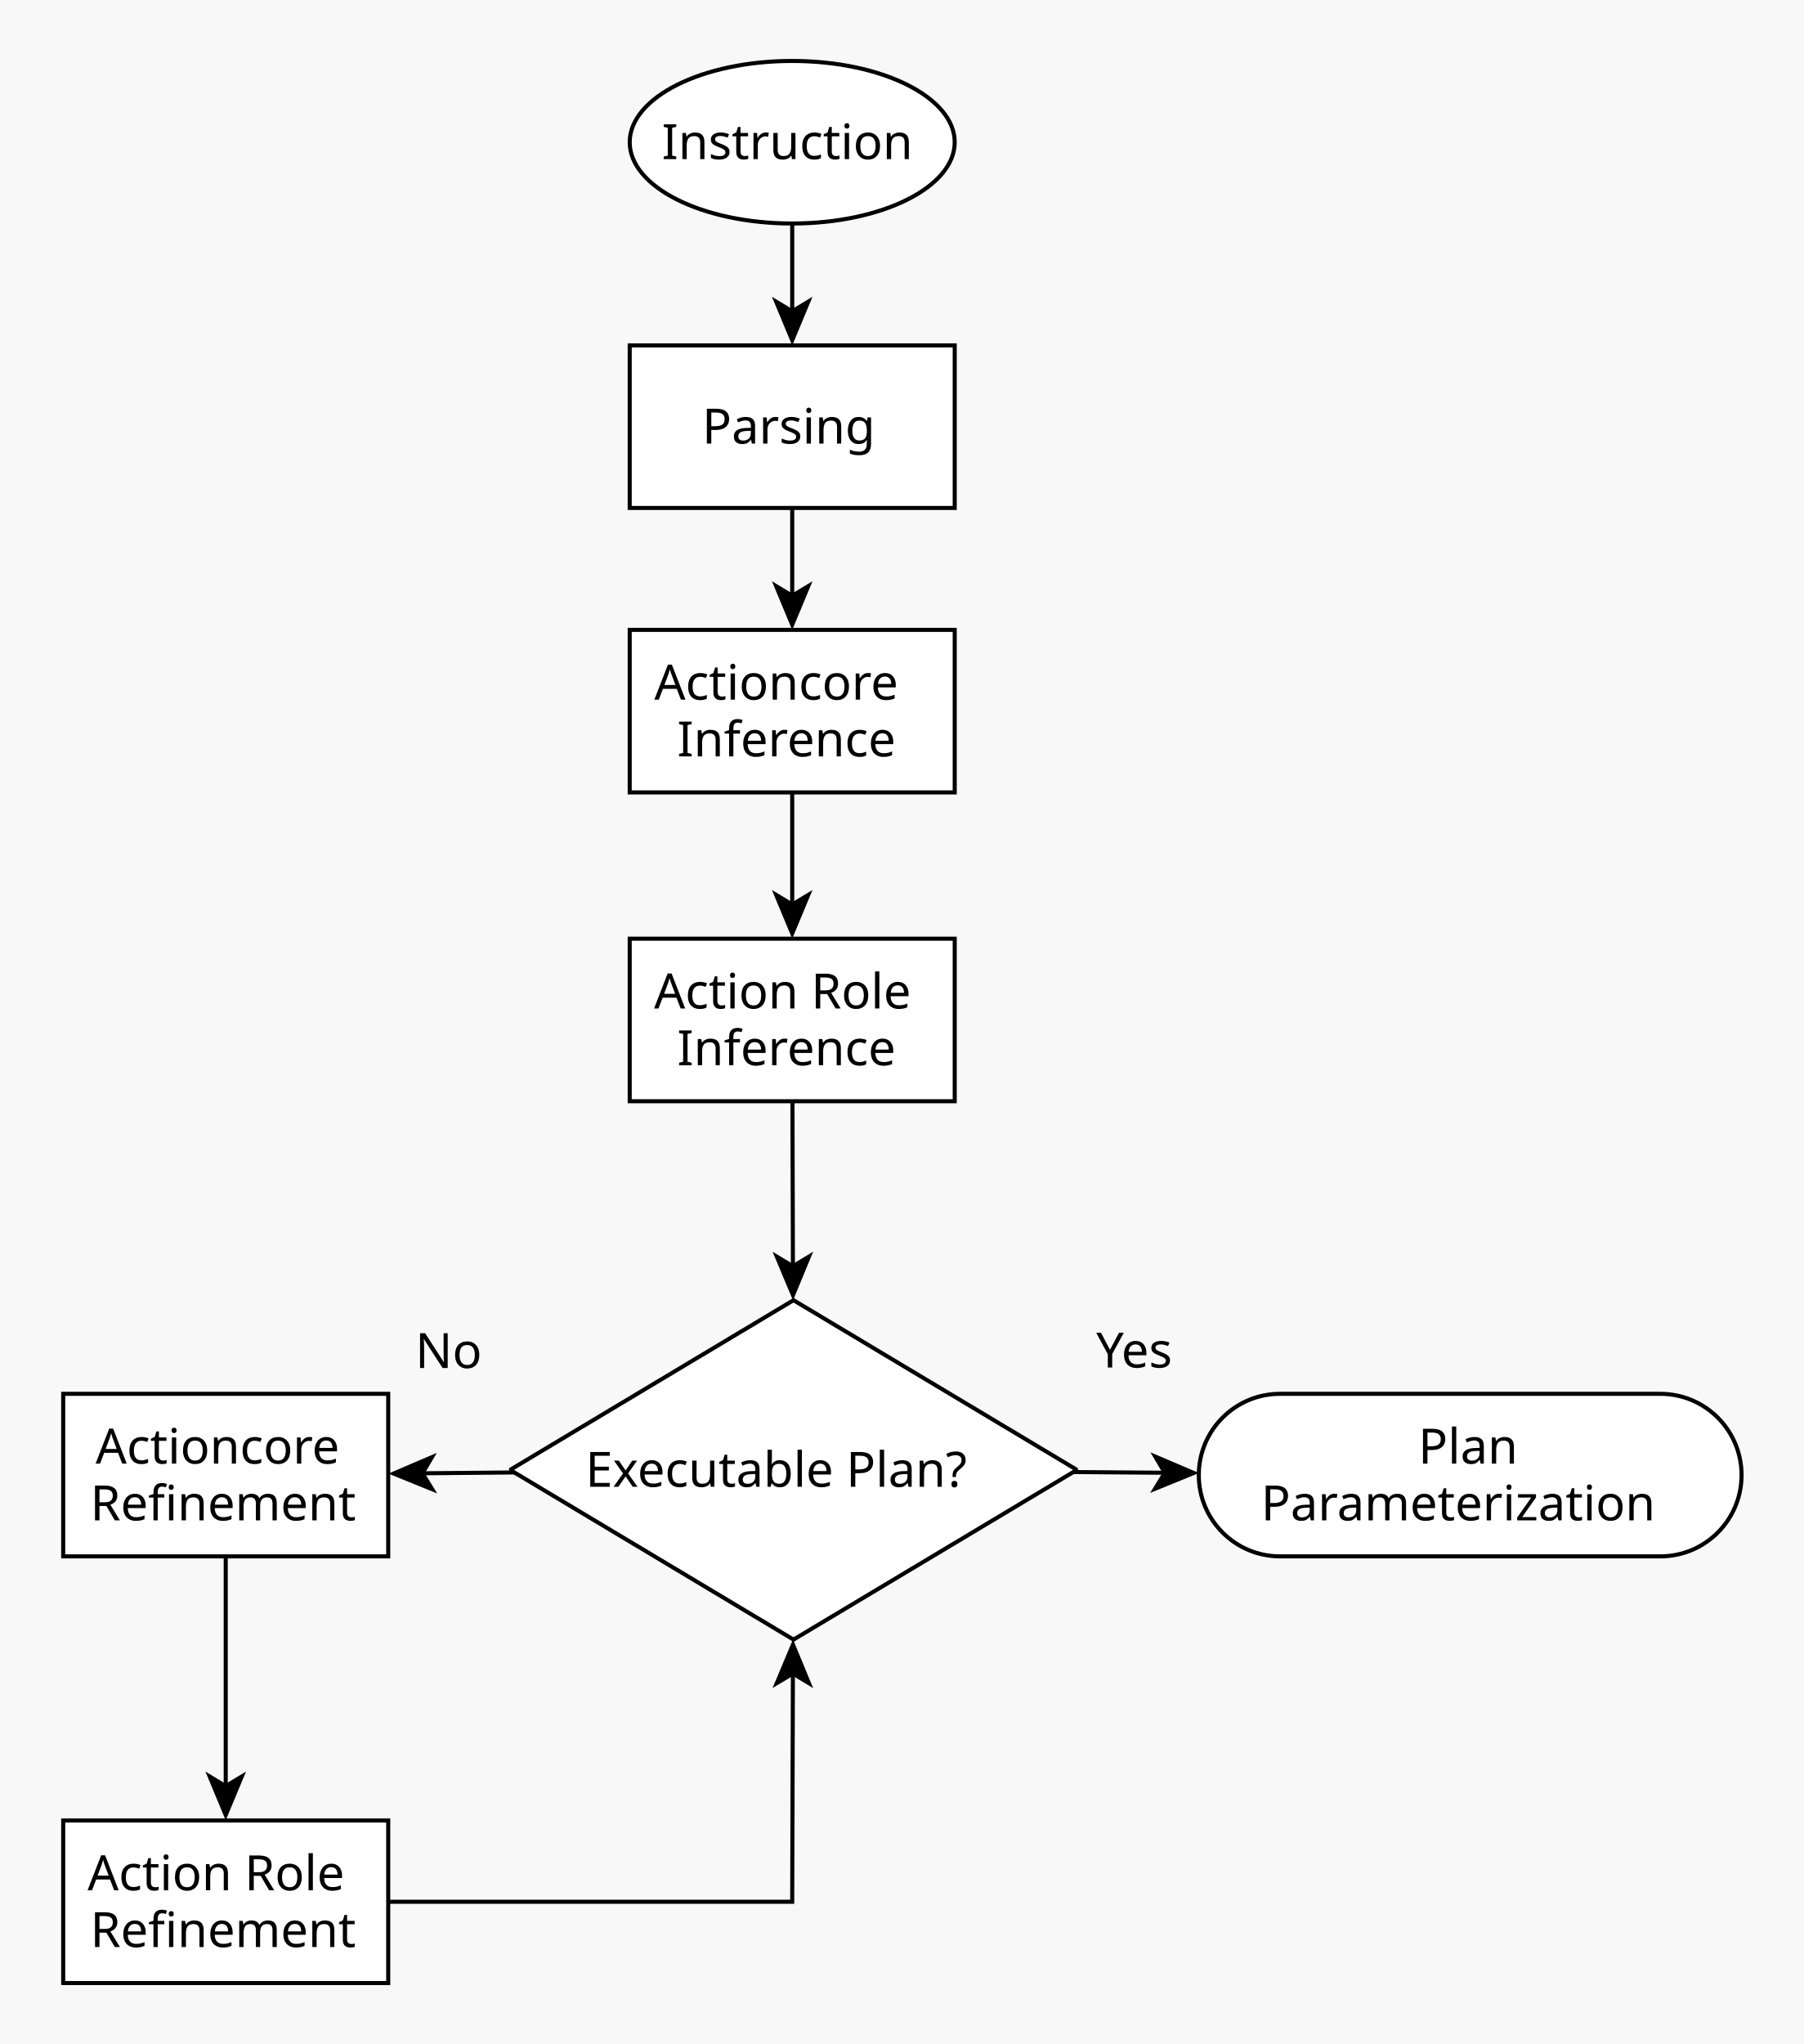
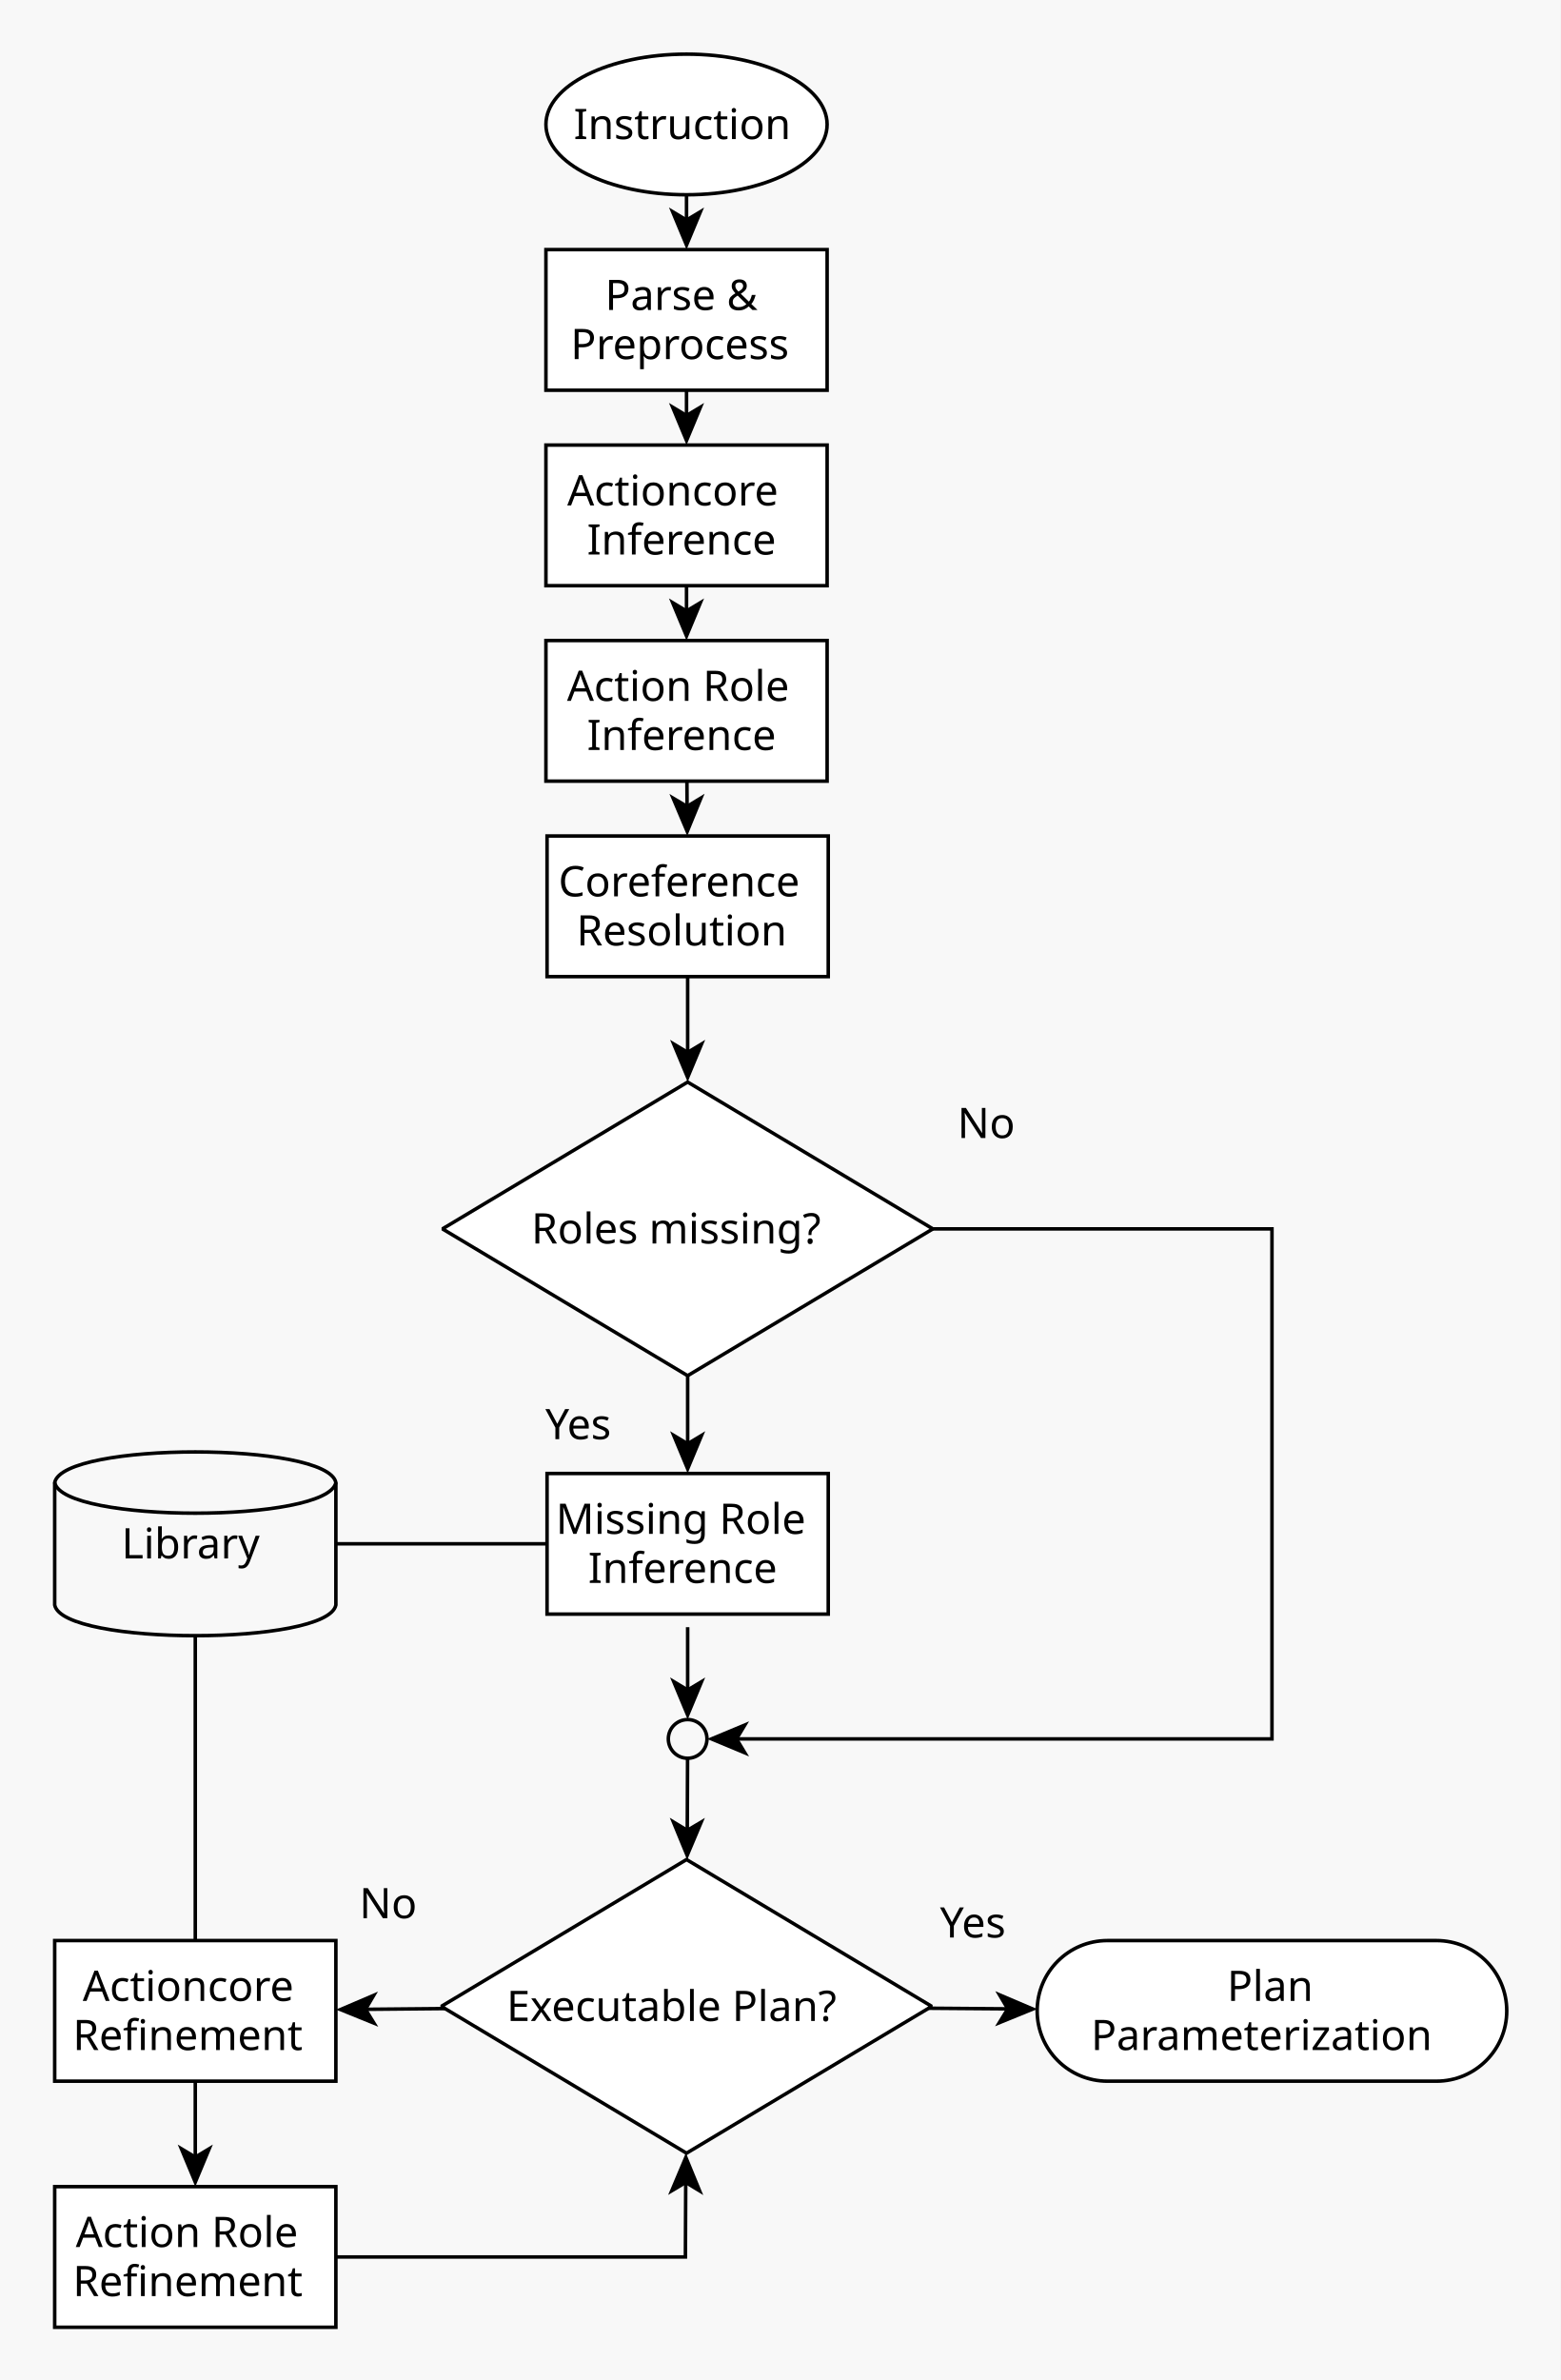
- <svg xmlns="http://www.w3.org/2000/svg" fill-opacity="1" color-rendering="auto" color-interpolation="auto" stroke="black" text-rendering="auto" stroke-linecap="square" width="100%" height="100%" viewBox="0 0 444 503" stroke-miterlimit="10" stroke-opacity="1" shape-rendering="auto" fill="black" stroke-dasharray="none" font-weight="normal" stroke-width="1" font-family="'Dialog'" font-style="normal" stroke-linejoin="miter" font-size="12" stroke-dashoffset="0" image-rendering="auto">
+ <svg xmlns="http://www.w3.org/2000/svg" fill-opacity="1" color-rendering="auto" color-interpolation="auto" text-rendering="auto" stroke="black" stroke-linecap="square" width="100%" height="100%" viewBox="0 0 444 677" stroke-miterlimit="10" shape-rendering="auto" stroke-opacity="1" fill="black" stroke-dasharray="none" font-weight="normal" stroke-width="1" font-family="'Dialog'" font-style="normal" stroke-linejoin="miter" font-size="12" stroke-dashoffset="0" image-rendering="auto">
  <defs id="genericDefs" />
  <g>
    <defs id="defs1">
      <clipPath clipPathUnits="userSpaceOnUse" id="clipPath1">
-         <path d="M0 0 L444 0 L444 503 L0 503 L0 0 Z" />
+         <path d="M0 0 L444 0 L444 677 L0 677 L0 0 Z" />
      </clipPath>
      <clipPath clipPathUnits="userSpaceOnUse" id="clipPath2">
-         <path d="M573 121 L1017 121 L1017 624 L573 624 L573 121 Z" />
+         <path d="M573 -88 L1017 -88 L1017 589 L573 589 L573 -88 Z" />
      </clipPath>
    </defs>
-     <g fill="white" fill-opacity=".5" transform="translate(-573,-121)" stroke="white">
-       <rect x="573" width="444" height="503" y="121" clip-path="url(#clipPath2)" stroke="none" />
+     <g fill="white" fill-opacity=".5" transform="translate(-573,88)" stroke="white">
+       <rect x="573" width="444" height="677" y="-88" clip-path="url(#clipPath2)" stroke="none" />
    </g>
-     <g fill="white" stroke-miterlimit="1.45" transform="matrix(1,0,0,1,-573,-121)" stroke-linecap="butt" stroke="white">
-       <ellipse id="init" rx="40" ry="20" clip-path="url(#clipPath2)" cx="768" cy="156" stroke="none" />
-       <ellipse clip-path="url(#clipPath2)" fill="none" rx="40" cx="768" ry="20" cy="156" stroke="black" />
-       <text x="735.888" y="160.154" clip-path="url(#clipPath2)" fill="black" font-family="sans-serif" stroke="none" xml:space="preserve">Instruction</text>
+     <g fill="white" stroke-miterlimit="1.45" transform="matrix(1,0,0,1,-573,88)" stroke-linecap="butt" stroke="white">
+       <ellipse id="init" rx="40" ry="20" clip-path="url(#clipPath2)" cx="768.32" cy="-52.6" stroke="none" />
+       <ellipse clip-path="url(#clipPath2)" fill="none" rx="40" cx="768.32" ry="20" cy="-52.6" stroke="black" />
+       <text x="736.208" y="-48.446" clip-path="url(#clipPath2)" fill="black" font-family="sans-serif" stroke="none" xml:space="preserve">Instruction</text>
    </g>
-     <g fill="white" stroke-miterlimit="1.45" transform="matrix(1,0,0,1,-573,-121)" stroke-linecap="butt" stroke="white">
-       <path id="nl_parsing" d="M728 206 L808 206 L808 246 L728 246 Z" clip-path="url(#clipPath2)" stroke="none" />
-       <path fill="white" d="M728 206 L808 206 L808 246 L728 246 Z" clip-path="url(#clipPath2)" stroke="black" />
-       <text x="745.834" y="230.154" clip-path="url(#clipPath2)" fill="black" font-family="sans-serif" stroke="none" xml:space="preserve">Parsing</text>
+     <g fill="white" stroke-miterlimit="1.45" transform="matrix(1,0,0,1,-573,88)" stroke-linecap="butt" stroke="white">
+       <path id="nl_parsing" d="M728.32 -17 L808.32 -17 L808.32 23 L728.32 23 Z" stroke="none" clip-path="url(#clipPath2)" />
+       <path fill="none" d="M728.32 -17 L808.32 -17 L808.32 23 L728.32 23 Z" clip-path="url(#clipPath2)" stroke="black" />
+       <text x="745.155" y="0.17" clip-path="url(#clipPath2)" fill="black" font-family="sans-serif" stroke="none" xml:space="preserve">Parse &amp;</text>
+       <text x="735.355" y="14.139" clip-path="url(#clipPath2)" fill="black" font-family="sans-serif" stroke="none" xml:space="preserve">Preprocess</text>
    </g>
-     <g fill="white" stroke-miterlimit="1.45" transform="matrix(1,0,0,1,-573,-121)" stroke-linecap="butt" stroke="white">
-       <path id="ac_recognition" d="M728 276 L808 276 L808 316 L728 316 Z" clip-path="url(#clipPath2)" stroke="none" />
-       <path fill="none" d="M728 276 L808 276 L808 316 L728 316 Z" clip-path="url(#clipPath2)" stroke="black" />
-       <text x="734.068" y="293.17" clip-path="url(#clipPath2)" fill="black" font-family="sans-serif" stroke="none" xml:space="preserve">Actioncore </text>
-       <text x="739.673" y="307.139" clip-path="url(#clipPath2)" fill="black" font-family="sans-serif" stroke="none" xml:space="preserve">Inference</text>
+     <g fill="white" stroke-miterlimit="1.45" transform="matrix(1,0,0,1,-573,88)" stroke-linecap="butt" stroke="white">
+       <path id="ac_recognition" d="M728.32 38.6 L808.32 38.6 L808.32 78.6 L728.32 78.6 Z" stroke="none" clip-path="url(#clipPath2)" />
+       <path fill="none" d="M728.32 38.6 L808.32 38.6 L808.32 78.6 L728.32 78.6 Z" clip-path="url(#clipPath2)" stroke="black" />
+       <text x="734.388" y="55.77" clip-path="url(#clipPath2)" fill="black" font-family="sans-serif" stroke="none" xml:space="preserve">Actioncore </text>
+       <text x="739.993" y="69.739" clip-path="url(#clipPath2)" fill="black" font-family="sans-serif" stroke="none" xml:space="preserve">Inference</text>
    </g>
-     <g fill="white" stroke-miterlimit="1.45" transform="matrix(1,0,0,1,-573,-121)" stroke-linecap="butt" stroke="white">
-       <path id="senses_and_roles" d="M728 352 L808 352 L808 392 L728 392 Z" clip-path="url(#clipPath2)" stroke="none" />
-       <path fill="none" d="M728 352 L808 352 L808 392 L728 392 Z" clip-path="url(#clipPath2)" stroke="black" />
-       <text x="733.998" y="369.17" clip-path="url(#clipPath2)" fill="black" font-family="sans-serif" stroke="none" xml:space="preserve">Action Role</text>
-       <text x="739.673" y="383.139" clip-path="url(#clipPath2)" fill="black" font-family="sans-serif" stroke="none" xml:space="preserve">Inference</text>
+     <g fill="white" stroke-miterlimit="1.45" transform="matrix(1,0,0,1,-573,88)" stroke-linecap="butt" stroke="white">
+       <path id="senses_and_roles" d="M728.32 94.2 L808.32 94.2 L808.32 134.2 L728.32 134.2 Z" stroke="none" clip-path="url(#clipPath2)" />
+       <path fill="none" d="M728.32 94.2 L808.32 94.2 L808.32 134.2 L728.32 134.2 Z" clip-path="url(#clipPath2)" stroke="black" />
+       <text x="734.318" y="111.37" clip-path="url(#clipPath2)" fill="black" font-family="sans-serif" stroke="none" xml:space="preserve">Action Role</text>
+       <text x="739.993" y="125.339" clip-path="url(#clipPath2)" fill="black" font-family="sans-serif" stroke="none" xml:space="preserve">Inference</text>
    </g>
-     <g fill="white" stroke-miterlimit="1.45" transform="matrix(1,0,0,1,-573,-121)" stroke-linecap="butt" stroke="white">
-       <path id="executable" d="M768.32 440.96 L838.08 482.72 L768.32 524.48 L698.56 482.72 Z" clip-path="url(#clipPath2)" stroke="none" />
+     <g fill="white" stroke-miterlimit="1.45" transform="matrix(1,0,0,1,-573,88)" stroke-linecap="butt" stroke="white">
+       <path id="executable" d="M768.32 440.96 L838.08 482.72 L768.32 524.48 L698.56 482.72 Z" stroke="none" clip-path="url(#clipPath2)" />
      <path fill="none" d="M768.32 440.96 L838.08 482.72 L768.32 524.48 L698.56 482.72 Z" clip-path="url(#clipPath2)" stroke="black" />
      <text x="717.133" y="486.874" clip-path="url(#clipPath2)" fill="black" font-family="sans-serif" stroke="none" xml:space="preserve">Executable Plan?</text>
    </g>
-     <g fill="white" stroke-miterlimit="1.45" transform="matrix(1,0,0,1,-573,-121)" stroke-linecap="butt" stroke="white">
+     <g fill="white" stroke-miterlimit="1.45" transform="matrix(1,0,0,1,-573,88)" stroke-linecap="butt" stroke="white">
      <rect id="plan_generation" x="868.08" y="464" clip-path="url(#clipPath2)" width="133.6" rx="20" ry="20" height="40" stroke="none" />
      <rect x="868.08" y="464" clip-path="url(#clipPath2)" fill="none" width="133.6" rx="20" ry="20" height="40" stroke="black" />
      <text x="922.115" y="481.17" clip-path="url(#clipPath2)" fill="black" font-family="sans-serif" stroke="none" xml:space="preserve">Plan</text>
      <text x="883.408" y="495.139" clip-path="url(#clipPath2)" fill="black" font-family="sans-serif" stroke="none" xml:space="preserve">Parameterization</text>
    </g>
-     <g fill="white" stroke-miterlimit="1.45" transform="matrix(1,0,0,1,-573,-121)" stroke-linecap="butt" stroke="white">
-       <path id="achieved_by" d="M588.56 464 L668.56 464 L668.56 504 L588.56 504 Z" clip-path="url(#clipPath2)" stroke="none" />
+     <g fill="white" stroke-miterlimit="1.45" transform="matrix(1,0,0,1,-573,88)" stroke-linecap="butt" stroke="white">
+       <path id="achieved_by" d="M588.56 464 L668.56 464 L668.56 504 L588.56 504 Z" stroke="none" clip-path="url(#clipPath2)" />
      <path fill="none" d="M588.56 464 L668.56 464 L668.56 504 L588.56 504 Z" clip-path="url(#clipPath2)" stroke="black" />
      <text x="596.536" y="481.17" clip-path="url(#clipPath2)" fill="black" font-family="sans-serif" stroke="none" xml:space="preserve">Actioncore</text>
-       <text x="595.233" y="495.139" clip-path="url(#clipPath2)" fill="black" font-family="sans-serif" stroke="none" xml:space="preserve">Refinement</text>
+       <text x="593.735" y="495.139" clip-path="url(#clipPath2)" fill="black" font-family="sans-serif" stroke="none" xml:space="preserve">Refinement</text>
    </g>
-     <g fill="white" stroke-miterlimit="1.45" transform="matrix(1,0,0,1,-573,-121)" stroke-linecap="butt" stroke="white">
-       <path id="roles_transformation" d="M588.56 569 L668.56 569 L668.56 609 L588.56 609 Z" clip-path="url(#clipPath2)" stroke="none" />
-       <path fill="none" d="M588.56 569 L668.56 569 L668.56 609 L588.56 609 Z" clip-path="url(#clipPath2)" stroke="black" />
-       <text x="594.558" y="586.17" clip-path="url(#clipPath2)" fill="black" font-family="sans-serif" stroke="none" xml:space="preserve">Action Role</text>
-       <text x="595.233" y="600.139" clip-path="url(#clipPath2)" fill="black" font-family="sans-serif" stroke="none" xml:space="preserve">Refinement</text>
+     <g fill="white" stroke-miterlimit="1.45" transform="matrix(1,0,0,1,-573,88)" stroke-linecap="butt" stroke="white">
+       <path id="roles_transformation" d="M588.56 534 L668.56 534 L668.56 574 L588.56 574 Z" stroke="none" clip-path="url(#clipPath2)" />
+       <path fill="none" d="M588.56 534 L668.56 534 L668.56 574 L588.56 574 Z" clip-path="url(#clipPath2)" stroke="black" />
+       <text x="594.558" y="551.17" clip-path="url(#clipPath2)" fill="black" font-family="sans-serif" stroke="none" xml:space="preserve">Action Role</text>
+       <text x="593.735" y="565.139" clip-path="url(#clipPath2)" fill="black" font-family="sans-serif" stroke="none" xml:space="preserve">Refinement</text>
    </g>
-     <g stroke-linecap="butt" transform="matrix(1,0,0,1,-573,-121)" stroke-miterlimit="1.45">
-       <path fill="none" d="M768 175.995 L768 198.027" clip-path="url(#clipPath2)" />
+     <g stroke-linecap="butt" transform="matrix(1,0,0,1,-573,88)" stroke-miterlimit="1.45">
+       <path id="library" fill="none" d="M588.56 333.718 C590.96 322.103 666.16 322.103 668.56 333.718 L668.56 368.562 C666.16 380.177 590.96 380.177 588.56 368.562 Z" clip-path="url(#clipPath2)" />
+       <path fill="none" d="M668.56 333.718 C666.16 345.333 590.96 345.333 588.56 333.718" clip-path="url(#clipPath2)" />
+       <text x="607.581" xml:space="preserve" y="355.294" clip-path="url(#clipPath2)" font-family="sans-serif" stroke="none">Library</text>
    </g>
-     <g stroke-linecap="butt" transform="matrix(1,0,0,1,-573,-121)" stroke-miterlimit="1.45">
-       <path d="M768 206.027 L773 194.027 L768 197.027 L763 194.027 Z" clip-path="url(#clipPath2)" stroke="none" />
-       <path fill="none" d="M768 245.995 L768 268.027" clip-path="url(#clipPath2)" />
-       <path d="M768 276.027 L773 264.027 L768 267.027 L763 264.027 Z" clip-path="url(#clipPath2)" stroke="none" />
-       <path fill="none" d="M768 316.002 L768 344.012" clip-path="url(#clipPath2)" />
-       <path d="M768 352.012 L773 340.012 L768 343.012 L763 340.012 Z" clip-path="url(#clipPath2)" stroke="none" />
-       <path fill="none" d="M768.058 391.976 L768.176 433.026" clip-path="url(#clipPath2)" />
-       <path d="M768.199 441.026 L773.165 429.011 L768.173 432.026 L763.165 429.04 Z" clip-path="url(#clipPath2)" stroke="none" />
+     <g fill="white" stroke-miterlimit="1.45" transform="matrix(1,0,0,1,-573,88)" stroke-linecap="butt" stroke="white">
+       <path id="role_look_up" d="M728.64 331.14 L808.64 331.14 L808.64 371.14 L728.64 371.14 Z" stroke="none" clip-path="url(#clipPath2)" />
+       <path fill="none" d="M728.64 331.14 L808.64 331.14 L808.64 371.14 L728.64 371.14 Z" clip-path="url(#clipPath2)" stroke="black" />
+       <text x="731.16" y="348.31" clip-path="url(#clipPath2)" fill="black" font-family="sans-serif" stroke="none" xml:space="preserve">Missing Role</text>
+       <text x="740.313" y="362.279" clip-path="url(#clipPath2)" fill="black" font-family="sans-serif" stroke="none" xml:space="preserve">Inference</text>
+     </g>
+     <g fill="white" stroke-miterlimit="1.45" transform="matrix(1,0,0,1,-573,88)" stroke-linecap="butt" stroke="white">
+       <path id="coref_resolution" d="M728.64 149.8 L808.64 149.8 L808.64 189.8 L728.64 189.8 Z" stroke="none" clip-path="url(#clipPath2)" />
+       <path fill="none" d="M728.64 149.8 L808.64 149.8 L808.64 189.8 L728.64 189.8 Z" clip-path="url(#clipPath2)" stroke="black" />
+       <text x="731.867" y="166.97" clip-path="url(#clipPath2)" fill="black" font-family="sans-serif" stroke="none" xml:space="preserve">Coreference</text>
+       <text x="737.02" y="180.939" clip-path="url(#clipPath2)" fill="black" font-family="sans-serif" stroke="none" xml:space="preserve">Resolution</text>
+     </g>
+     <g fill="white" stroke-miterlimit="1.45" transform="matrix(1,0,0,1,-573,88)" stroke-linecap="butt" stroke="white">
+       <path id="missingroles" d="M768.64 219.8 L838.4 261.56 L768.64 303.32 L698.88 261.56 Z" stroke="none" clip-path="url(#clipPath2)" />
+       <path fill="none" d="M768.64 219.8 L838.4 261.56 L768.64 303.32 L698.88 261.56 Z" clip-path="url(#clipPath2)" stroke="black" />
+       <text x="724.182" y="265.714" clip-path="url(#clipPath2)" fill="black" font-family="sans-serif" stroke="none" xml:space="preserve">Roles missing?</text>
+     </g>
+     <g stroke-linecap="butt" transform="matrix(1,0,0,1,-573,88)" stroke-miterlimit="1.45">
+       <circle fill="none" r="5.5" clip-path="url(#clipPath2)" cx="768.64" cy="406.64" />
+     </g>
+     <g stroke-linecap="butt" transform="matrix(1,0,0,1,-573,88)" stroke-miterlimit="1.45">
+       <path fill="none" d="M768.32 -32.592 L768.32 -24.985" clip-path="url(#clipPath2)" />
+     </g>
+     <g stroke-linecap="butt" transform="matrix(1,0,0,1,-573,88)" stroke-miterlimit="1.45">
+       <path d="M768.32 -16.985 L773.32 -28.985 L768.32 -25.985 L763.32 -28.985 Z" stroke="none" clip-path="url(#clipPath2)" />
+       <path fill="none" d="M768.32 23.008 L768.32 30.614" clip-path="url(#clipPath2)" />
+       <path d="M768.32 38.614 L773.32 26.614 L768.32 29.614 L763.32 26.614 Z" clip-path="url(#clipPath2)" stroke="none" />
+       <path fill="none" d="M768.32 78.608 L768.32 86.215" clip-path="url(#clipPath2)" />
+       <path d="M768.32 94.215 L773.32 82.215 L768.32 85.215 L763.32 82.215 Z" clip-path="url(#clipPath2)" stroke="none" />
      <path fill="none" d="M837.164 483.249 L860.13 483.426" clip-path="url(#clipPath2)" />
      <path d="M868.13 483.487 L856.169 478.395 L859.13 483.418 L856.092 488.395 Z" clip-path="url(#clipPath2)" stroke="none" />
-       <text x="842.828" xml:space="preserve" y="457.527" font-family="sans-serif" clip-path="url(#clipPath2)" stroke="none">Yes</text>
+       <text x="840.428" xml:space="preserve" y="463.127" clip-path="url(#clipPath2)" font-family="sans-serif" stroke="none">Yes</text>
      <path fill="none" d="M699.634 483.349 L676.574 483.56" clip-path="url(#clipPath2)" />
      <path d="M668.574 483.634 L680.619 488.523 L677.573 483.551 L680.528 478.524 Z" clip-path="url(#clipPath2)" stroke="none" />
-       <text x="675.242" xml:space="preserve" y="457.651" font-family="sans-serif" clip-path="url(#clipPath2)" stroke="none">No</text>
-       <path fill="none" d="M628.56 504.021 L628.56 560.958" clip-path="url(#clipPath2)" />
-       <path d="M628.56 568.958 L633.56 556.958 L628.56 559.958 L623.56 556.958 Z" clip-path="url(#clipPath2)" stroke="none" />
-       <path fill="none" d="M668.561 589 L768 589 L768.17 532.417" clip-path="url(#clipPath2)" />
-       <path d="M768.194 524.417 L763.158 536.402 L768.167 533.417 L773.158 536.432 Z" clip-path="url(#clipPath2)" stroke="none" />
+       <text x="675.242" xml:space="preserve" y="457.651" clip-path="url(#clipPath2)" font-family="sans-serif" stroke="none">No</text>
+       <path fill="none" d="M628.56 503.995 L628.56 526.027" clip-path="url(#clipPath2)" />
+       <path d="M628.56 534.027 L633.56 522.027 L628.56 525.027 L623.56 522.027 Z" clip-path="url(#clipPath2)" stroke="none" />
+       <path fill="none" d="M668.561 554 L768 554 L768.097 532.381" clip-path="url(#clipPath2)" />
+       <path d="M768.133 524.381 L763.079 536.359 L768.092 533.381 L773.079 536.404 Z" clip-path="url(#clipPath2)" stroke="none" />
+       <path fill="none" d="M628.56 463.987 L628.56 377.285" clip-path="url(#clipPath2)" />
+       <path fill="none" d="M728.661 351.14 L668.591 351.14" clip-path="url(#clipPath2)" />
+       <path fill="none" d="M768.435 134.208 L768.479 141.815" clip-path="url(#clipPath2)" />
+       <path d="M768.525 149.815 L773.456 137.786 L768.473 140.815 L763.456 137.843 Z" clip-path="url(#clipPath2)" stroke="none" />
+       <path fill="none" d="M768.64 189.828 L768.64 211.774" clip-path="url(#clipPath2)" />
+       <path d="M768.64 219.774 L773.64 207.774 L768.64 210.774 L763.64 207.774 Z" clip-path="url(#clipPath2)" stroke="none" />
+       <path fill="none" d="M768.64 303.332 L768.64 323.111" clip-path="url(#clipPath2)" />
+       <path d="M768.64 331.111 L773.64 319.111 L768.64 322.111 L763.64 319.111 Z" clip-path="url(#clipPath2)" stroke="none" />
+       <text x="728.158" xml:space="preserve" y="321.384" clip-path="url(#clipPath2)" font-family="sans-serif" stroke="none">Yes</text>
+       <path fill="none" d="M768.64 374.858 L768.64 393.146" clip-path="url(#clipPath2)" />
+       <path d="M768.64 401.146 L773.64 389.146 L768.64 392.146 L763.64 389.146 Z" clip-path="url(#clipPath2)" stroke="none" />
+       <path fill="none" d="M838.407 261.56 L934.88 261.56 L934.88 406.64 L782.119 406.64" clip-path="url(#clipPath2)" />
+       <path d="M774.119 406.64 L786.119 411.64 L783.119 406.64 L786.119 401.64 Z" clip-path="url(#clipPath2)" stroke="none" />
+       <text x="845.4" xml:space="preserve" y="235.714" clip-path="url(#clipPath2)" font-family="sans-serif" stroke="none">No</text>
+       <path fill="none" d="M768.617 412.175 L768.529 433.075" clip-path="url(#clipPath2)" />
+       <path d="M768.495 441.075 L773.546 429.096 L768.533 432.075 L763.546 429.054 Z" clip-path="url(#clipPath2)" stroke="none" />
    </g>
  </g>
</svg>
